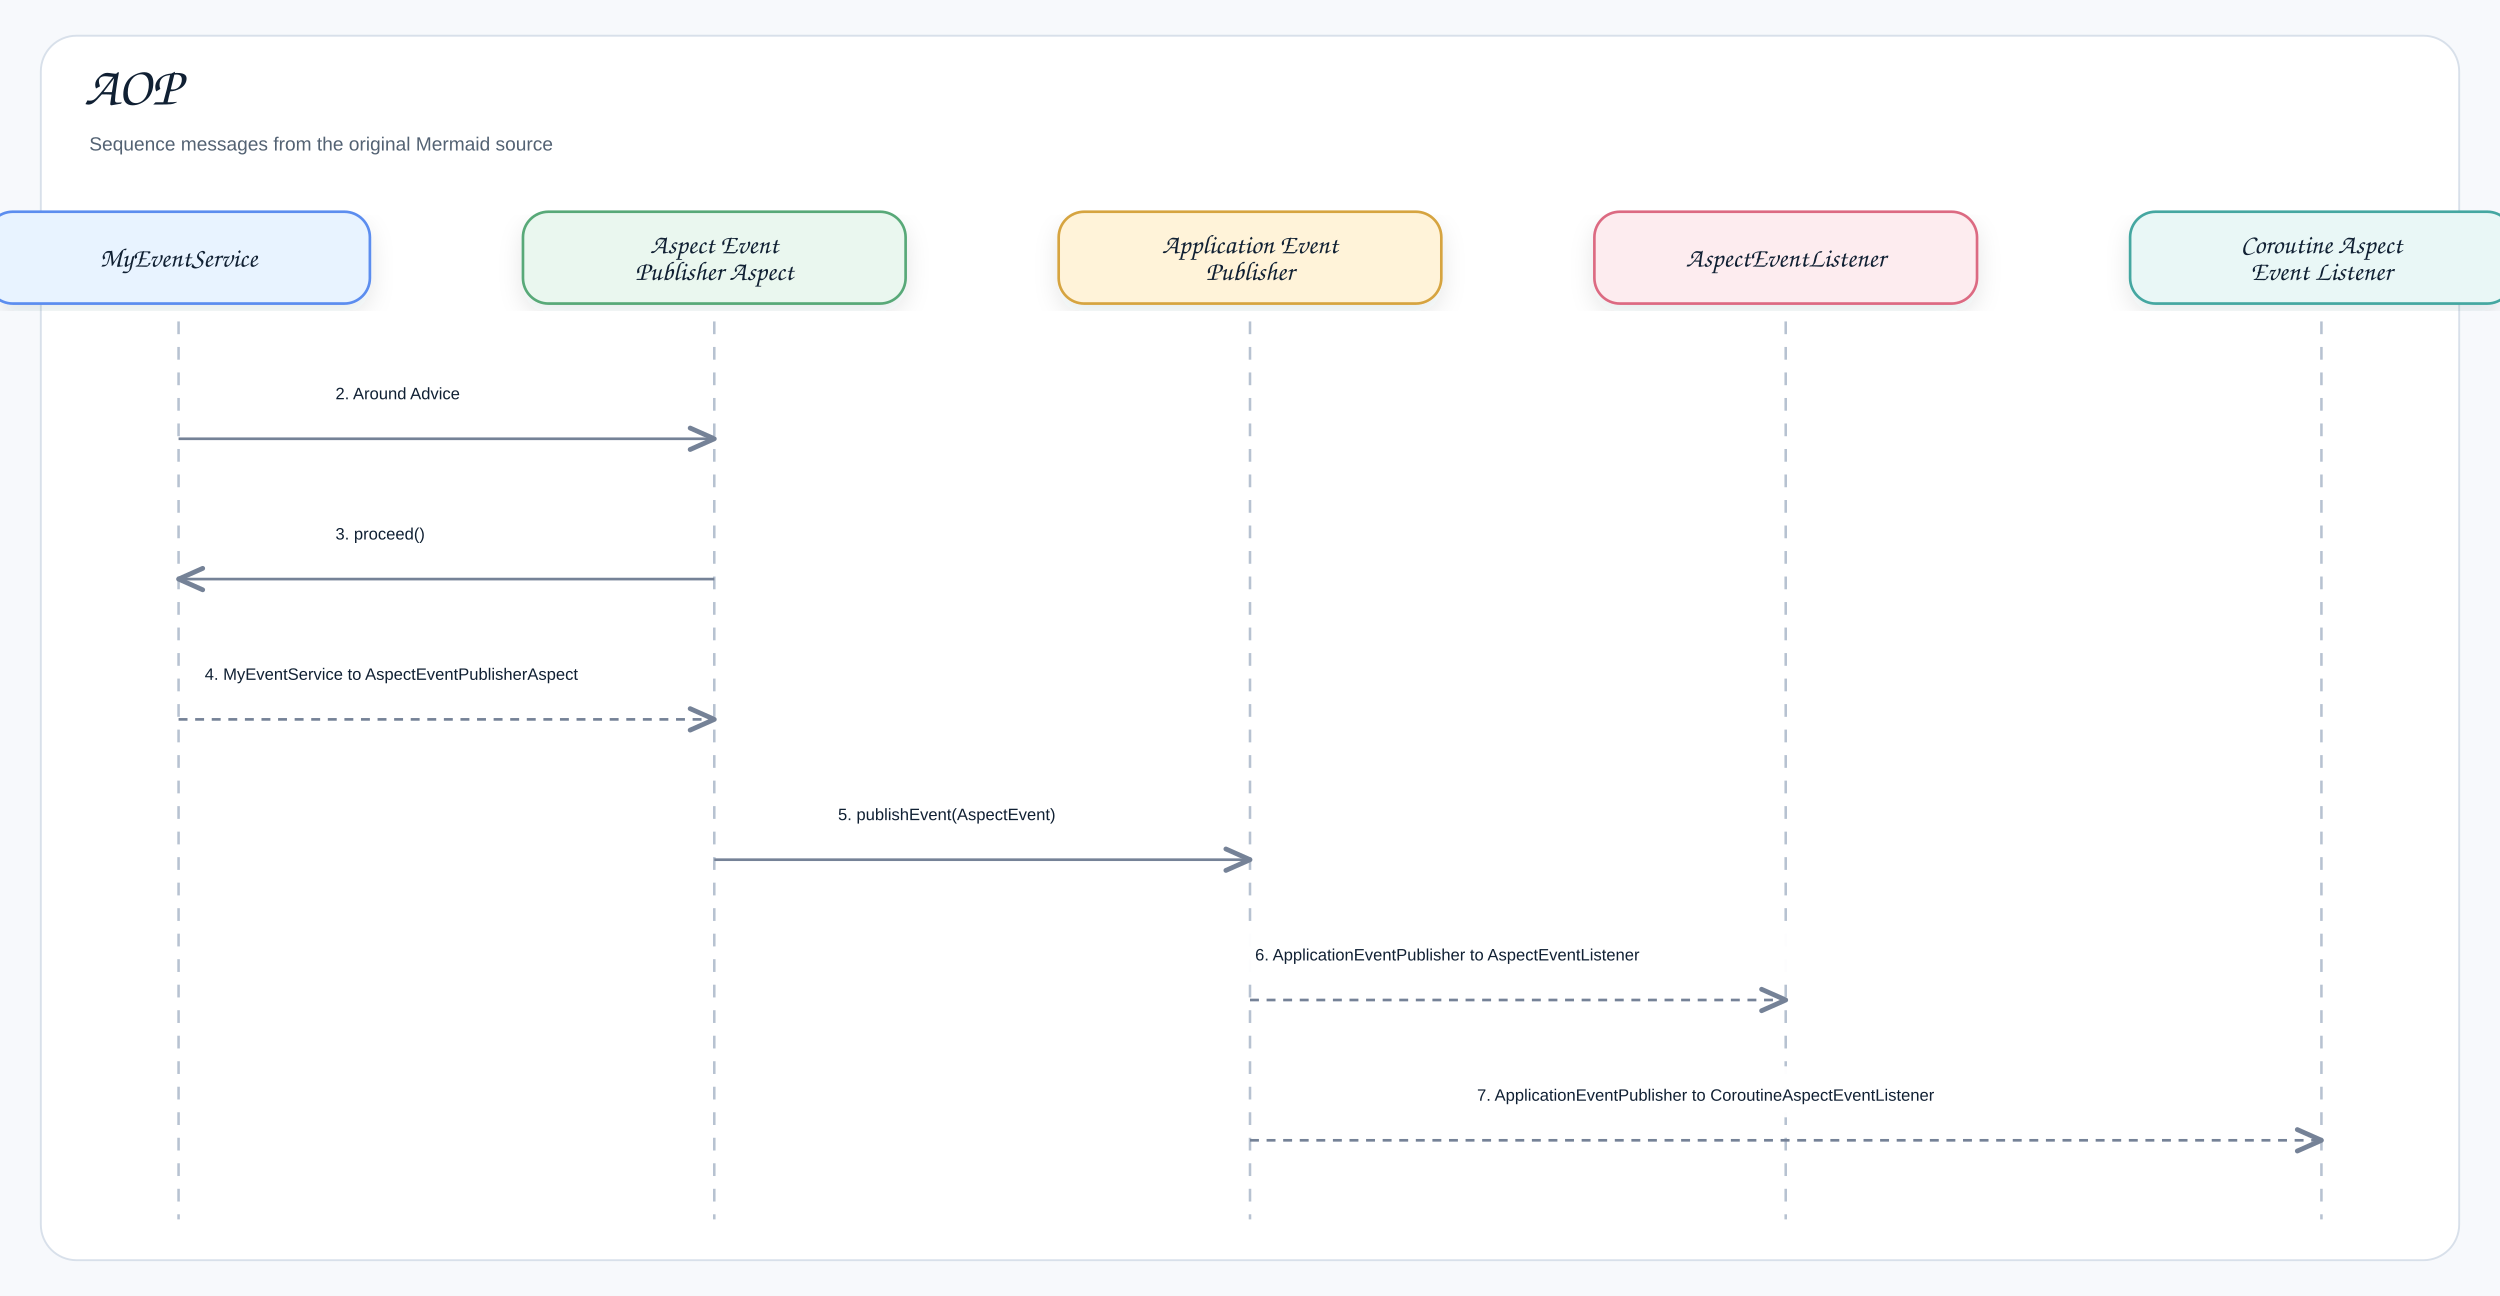
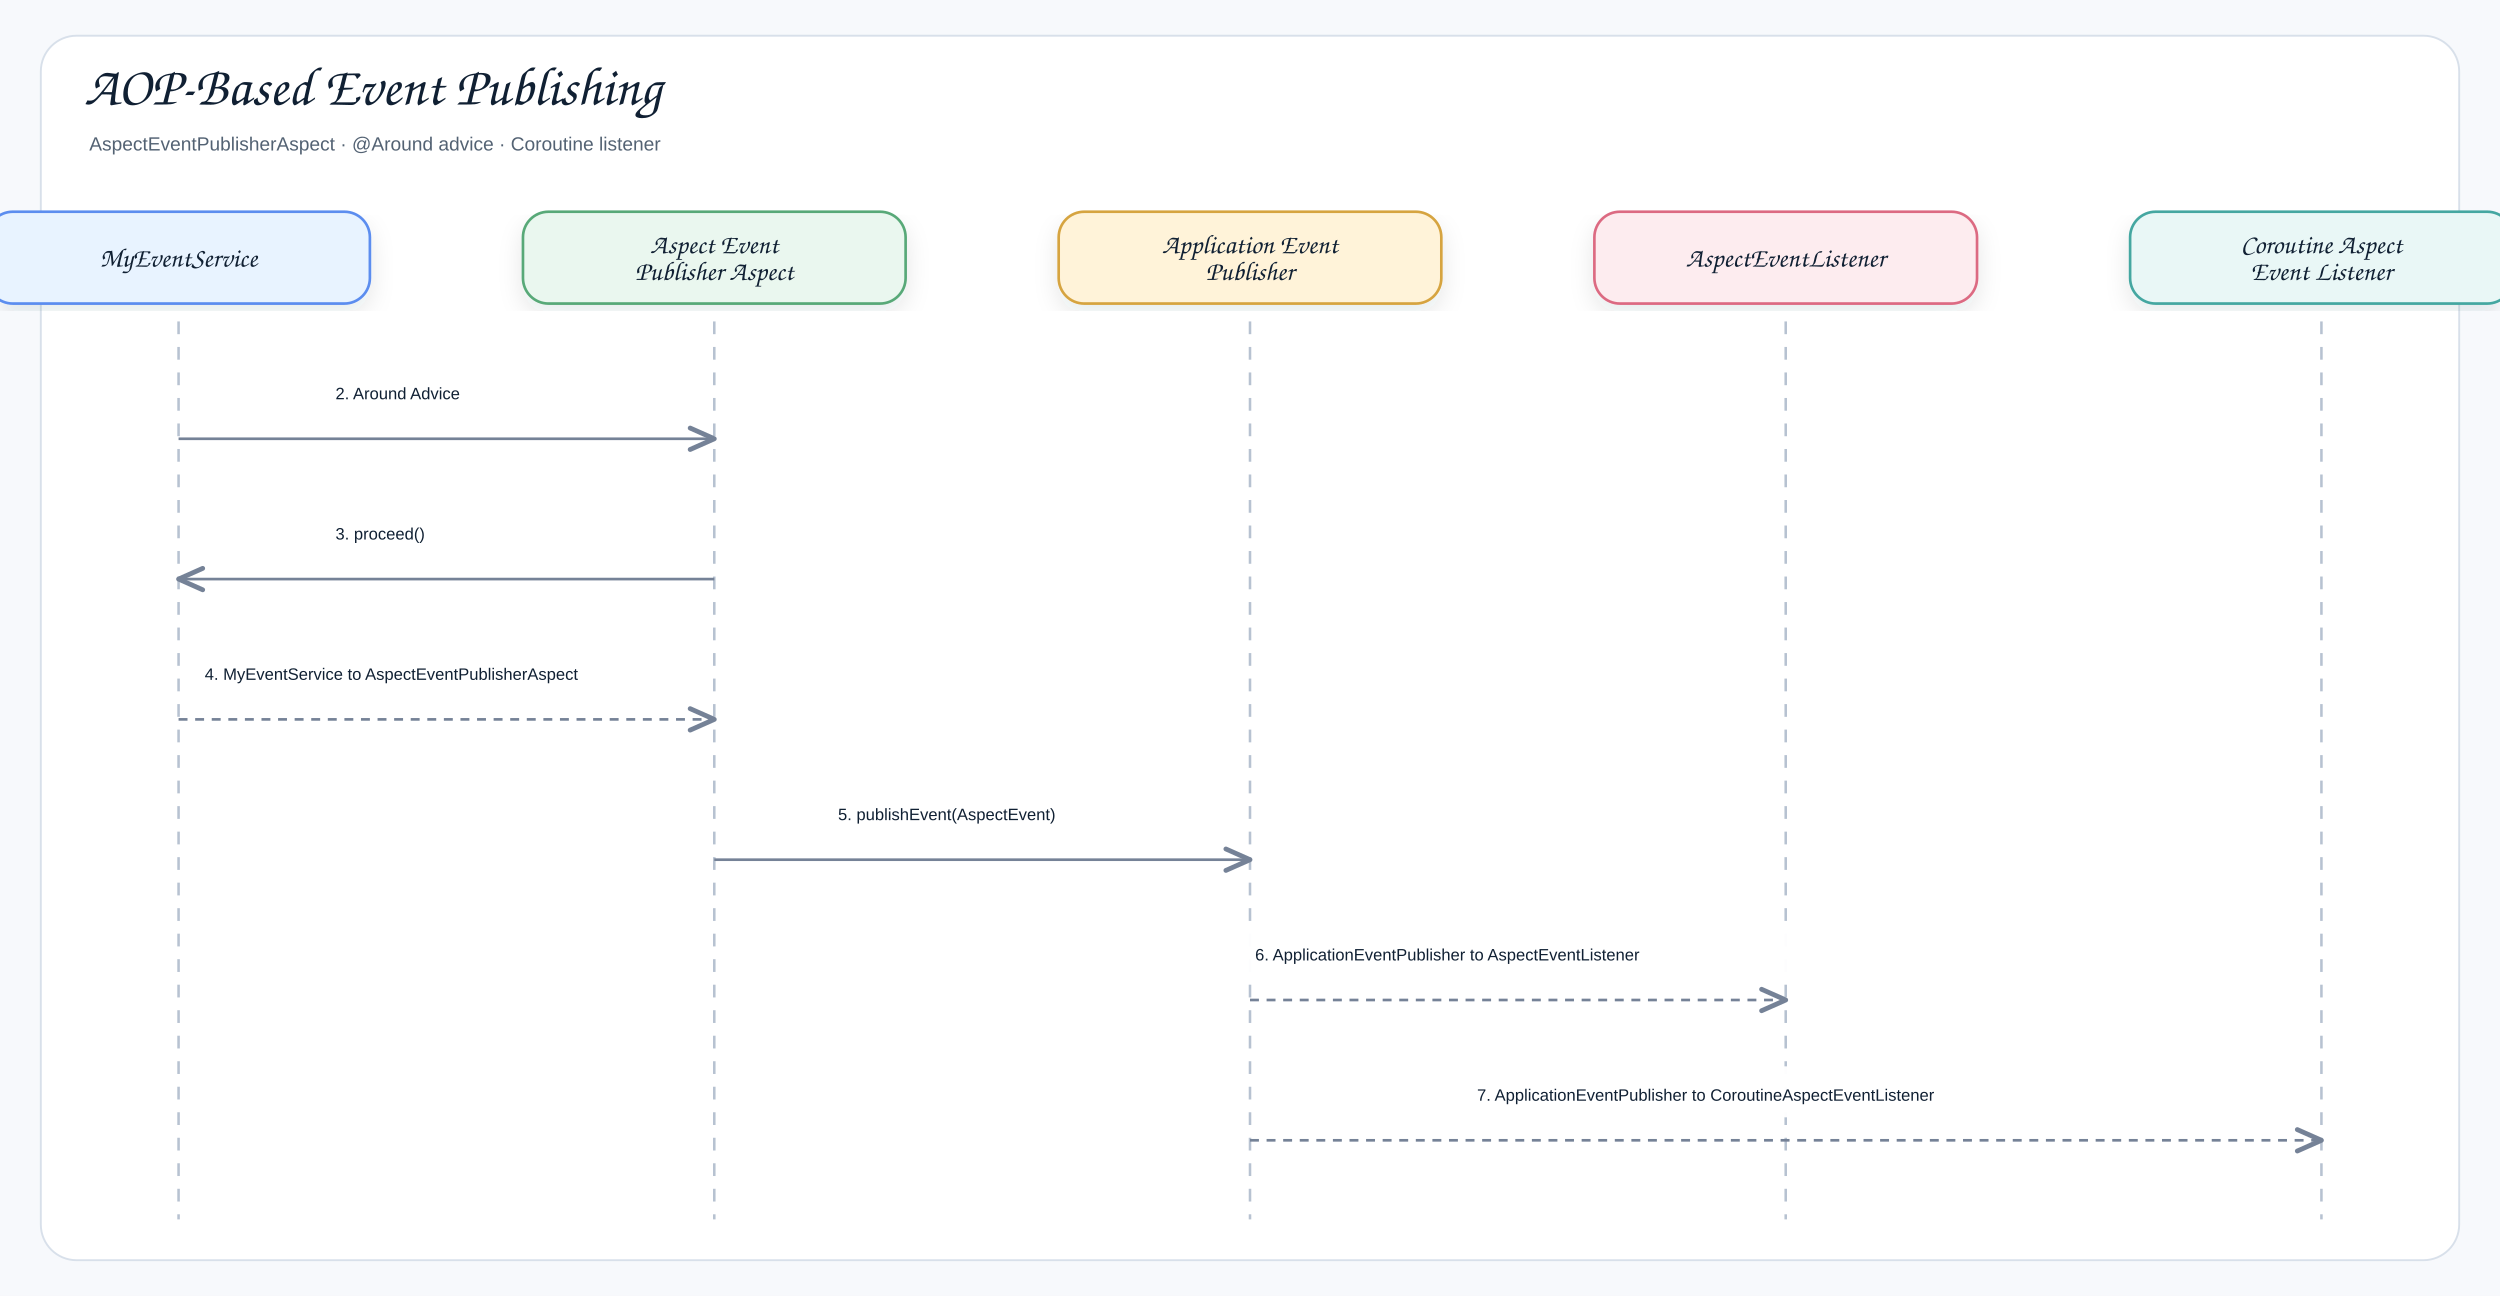
<svg xmlns="http://www.w3.org/2000/svg" width="1960" height="1016" viewBox="0 0 1960 1016" role="img" aria-label="AOP">
  <defs>
    <filter id="shadow" x="-8%" y="-8%" width="116%" height="116%">
      <feDropShadow dx="0" dy="8" stdDeviation="9" flood-color="#1f2937" flood-opacity="0.10" />
    </filter>
    <marker id="openArrow" markerWidth="12" markerHeight="10" refX="10" refY="5" orient="auto" markerUnits="strokeWidth">
      <path d="M 1 1 L 10 5 L 1 9" fill="none" stroke="#758297" stroke-width="1.8" stroke-linecap="round" stroke-linejoin="round" />
    </marker>
    <marker id="inherit" markerWidth="14" markerHeight="12" refX="12" refY="6" orient="auto" markerUnits="strokeWidth">
      <path d="M 0 1 L 12 6 L 0 11 Z" fill="#ffffff" stroke="#758297" stroke-width="1.8" />
    </marker>
    <style>
    .canvas{fill:#f7f9fc}.frame{fill:#fff;stroke:#d8e0ea;stroke-width:1.5}
    .title{font-family:"Architects Daughter","Comic Sans MS","Comic Sans",cursive;font-size:43px;font-weight:400;fill:#102033}
    .subtitle{font-family:"Comic Sans MS","Comic Sans","Comic Neue",Arial,sans-serif;font-size:15px;font-weight:400;fill:#536273}
    .label{font-family:"Architects Daughter","Comic Sans MS","Comic Sans",cursive;font-size:25px;font-weight:400;fill:#102033}
    .smallLabel{font-family:"Architects Daughter","Comic Sans MS","Comic Sans",cursive;font-size:21px;font-weight:400;fill:#102033}
    .mono{font-family:"Comic Sans MS","Comic Sans","Comic Neue",Arial,sans-serif;font-size:12px;font-weight:400;fill:#102033}
    .small{font-family:"Comic Sans MS","Comic Sans","Comic Neue",Arial,sans-serif;font-size:12px;font-weight:400;fill:#536273}
    .strong{font-family:"Comic Sans MS","Comic Sans","Comic Neue",Arial,sans-serif;font-size:13px;font-weight:400;fill:#102033}
    .card{stroke-width:2.1;filter:url(#shadow)}.compartment{stroke-width:1.5;fill:none}
    .line{stroke:#758297;stroke-width:2.1;fill:none;marker-end:url(#openArrow)}
    .plainLine{stroke:#758297;stroke-width:2.1;fill:none}
    .dashed{stroke:#758297;stroke-width:2.1;stroke-dasharray:7 6;fill:none;marker-end:url(#openArrow)}
    .inheritLine{stroke:#758297;stroke-width:2.2;fill:none;marker-end:url(#inherit)}
    .implLine{stroke:#758297;stroke-width:2.2;stroke-dasharray:8 7;fill:none;marker-end:url(#inherit)}
  </style>
  </defs>
  <rect class="canvas" width="1960" height="1016" />
  <rect class="frame" x="32" y="28" width="1896" height="960" rx="28" />
-   <text class="title" x="66" y="82">AOP</text>
-   <text class="subtitle" x="70" y="118">Sequence messages from the original Mermaid source</text>
+   <text class="title" x="66" y="82">AOP-Based Event Publishing</text>
+   <text class="subtitle" x="70" y="118">AspectEventPublisherAspect · @Around advice · Coroutine listener</text>
  <rect class="card" x="-10" y="166" width="300" height="72" rx="20" fill="#E8F3FF" stroke="#5B8DEF" />
  <text class="smallLabel" x="140" y="209" text-anchor="middle">MyEventService</text>
  <line class="lifeline" x1="140" y1="252" x2="140" y2="956" stroke="#b7c2d1" stroke-width="2" stroke-dasharray="10 10" />
  <rect class="card" x="410" y="166" width="300" height="72" rx="20" fill="#EAF7EF" stroke="#58A978" />
  <text class="smallLabel" x="560" y="198.5" text-anchor="middle">Aspect Event</text>
  <text class="smallLabel" x="560" y="219.5" text-anchor="middle">Publisher Aspect</text>
  <line class="lifeline" x1="560" y1="252" x2="560" y2="956" stroke="#b7c2d1" stroke-width="2" stroke-dasharray="10 10" />
  <rect class="card" x="830" y="166" width="300" height="72" rx="20" fill="#FFF3D9" stroke="#D6A441" />
  <text class="smallLabel" x="980" y="198.5" text-anchor="middle">Application Event</text>
  <text class="smallLabel" x="980" y="219.5" text-anchor="middle">Publisher</text>
  <line class="lifeline" x1="980" y1="252" x2="980" y2="956" stroke="#b7c2d1" stroke-width="2" stroke-dasharray="10 10" />
  <rect class="card" x="1250" y="166" width="300" height="72" rx="20" fill="#FDECEF" stroke="#DC6B82" />
  <text class="smallLabel" x="1400" y="209" text-anchor="middle">AspectEventListener</text>
  <line class="lifeline" x1="1400" y1="252" x2="1400" y2="956" stroke="#b7c2d1" stroke-width="2" stroke-dasharray="10 10" />
  <rect class="card" x="1670" y="166" width="300" height="72" rx="20" fill="#E9F7F6" stroke="#45A7A1" />
  <text class="smallLabel" x="1820" y="198.5" text-anchor="middle">Coroutine Aspect</text>
  <text class="smallLabel" x="1820" y="219.5" text-anchor="middle">Event Listener</text>
  <line class="lifeline" x1="1820" y1="252" x2="1820" y2="956" stroke="#b7c2d1" stroke-width="2" stroke-dasharray="10 10" />
  <rect x="245" y="286" width="210" height="40" rx="12" fill="#ffffff" opacity="0.97" />
  <text class="strong" x="263" y="313" text-anchor="start">2. Around Advice</text>
  <path class="line" d="M140 344 L560 344" />
  <rect x="245" y="396" width="210" height="40" rx="12" fill="#ffffff" opacity="0.97" />
  <text class="strong" x="263" y="423" text-anchor="start">3. proceed()</text>
  <path class="line" d="M560 454 L140 454" />
  <rect x="142.5" y="506" width="415" height="40" rx="12" fill="#ffffff" opacity="0.97" />
  <text class="strong" x="160.5" y="533" text-anchor="start">4. MyEventService to AspectEventPublisherAspect</text>
  <path class="dashed" d="M140 564 L560 564" />
  <rect x="639" y="616" width="262" height="40" rx="12" fill="#ffffff" opacity="0.97" />
  <text class="strong" x="657" y="643" text-anchor="start">5. publishEvent(AspectEvent)</text>
  <path class="line" d="M560 674 L980 674" />
  <rect x="966" y="726" width="448" height="40" rx="12" fill="#ffffff" opacity="0.97" />
  <text class="strong" x="984" y="753" text-anchor="start">6. ApplicationEventPublisher to AspectEventListener</text>
  <path class="dashed" d="M980 784 L1400 784" />
  <rect x="1140" y="836" width="520" height="40" rx="12" fill="#ffffff" opacity="0.97" />
  <text class="strong" x="1158" y="863" text-anchor="start">7. ApplicationEventPublisher to CoroutineAspectEventListener</text>
  <path class="dashed" d="M980 894 L1820 894" />
</svg>
